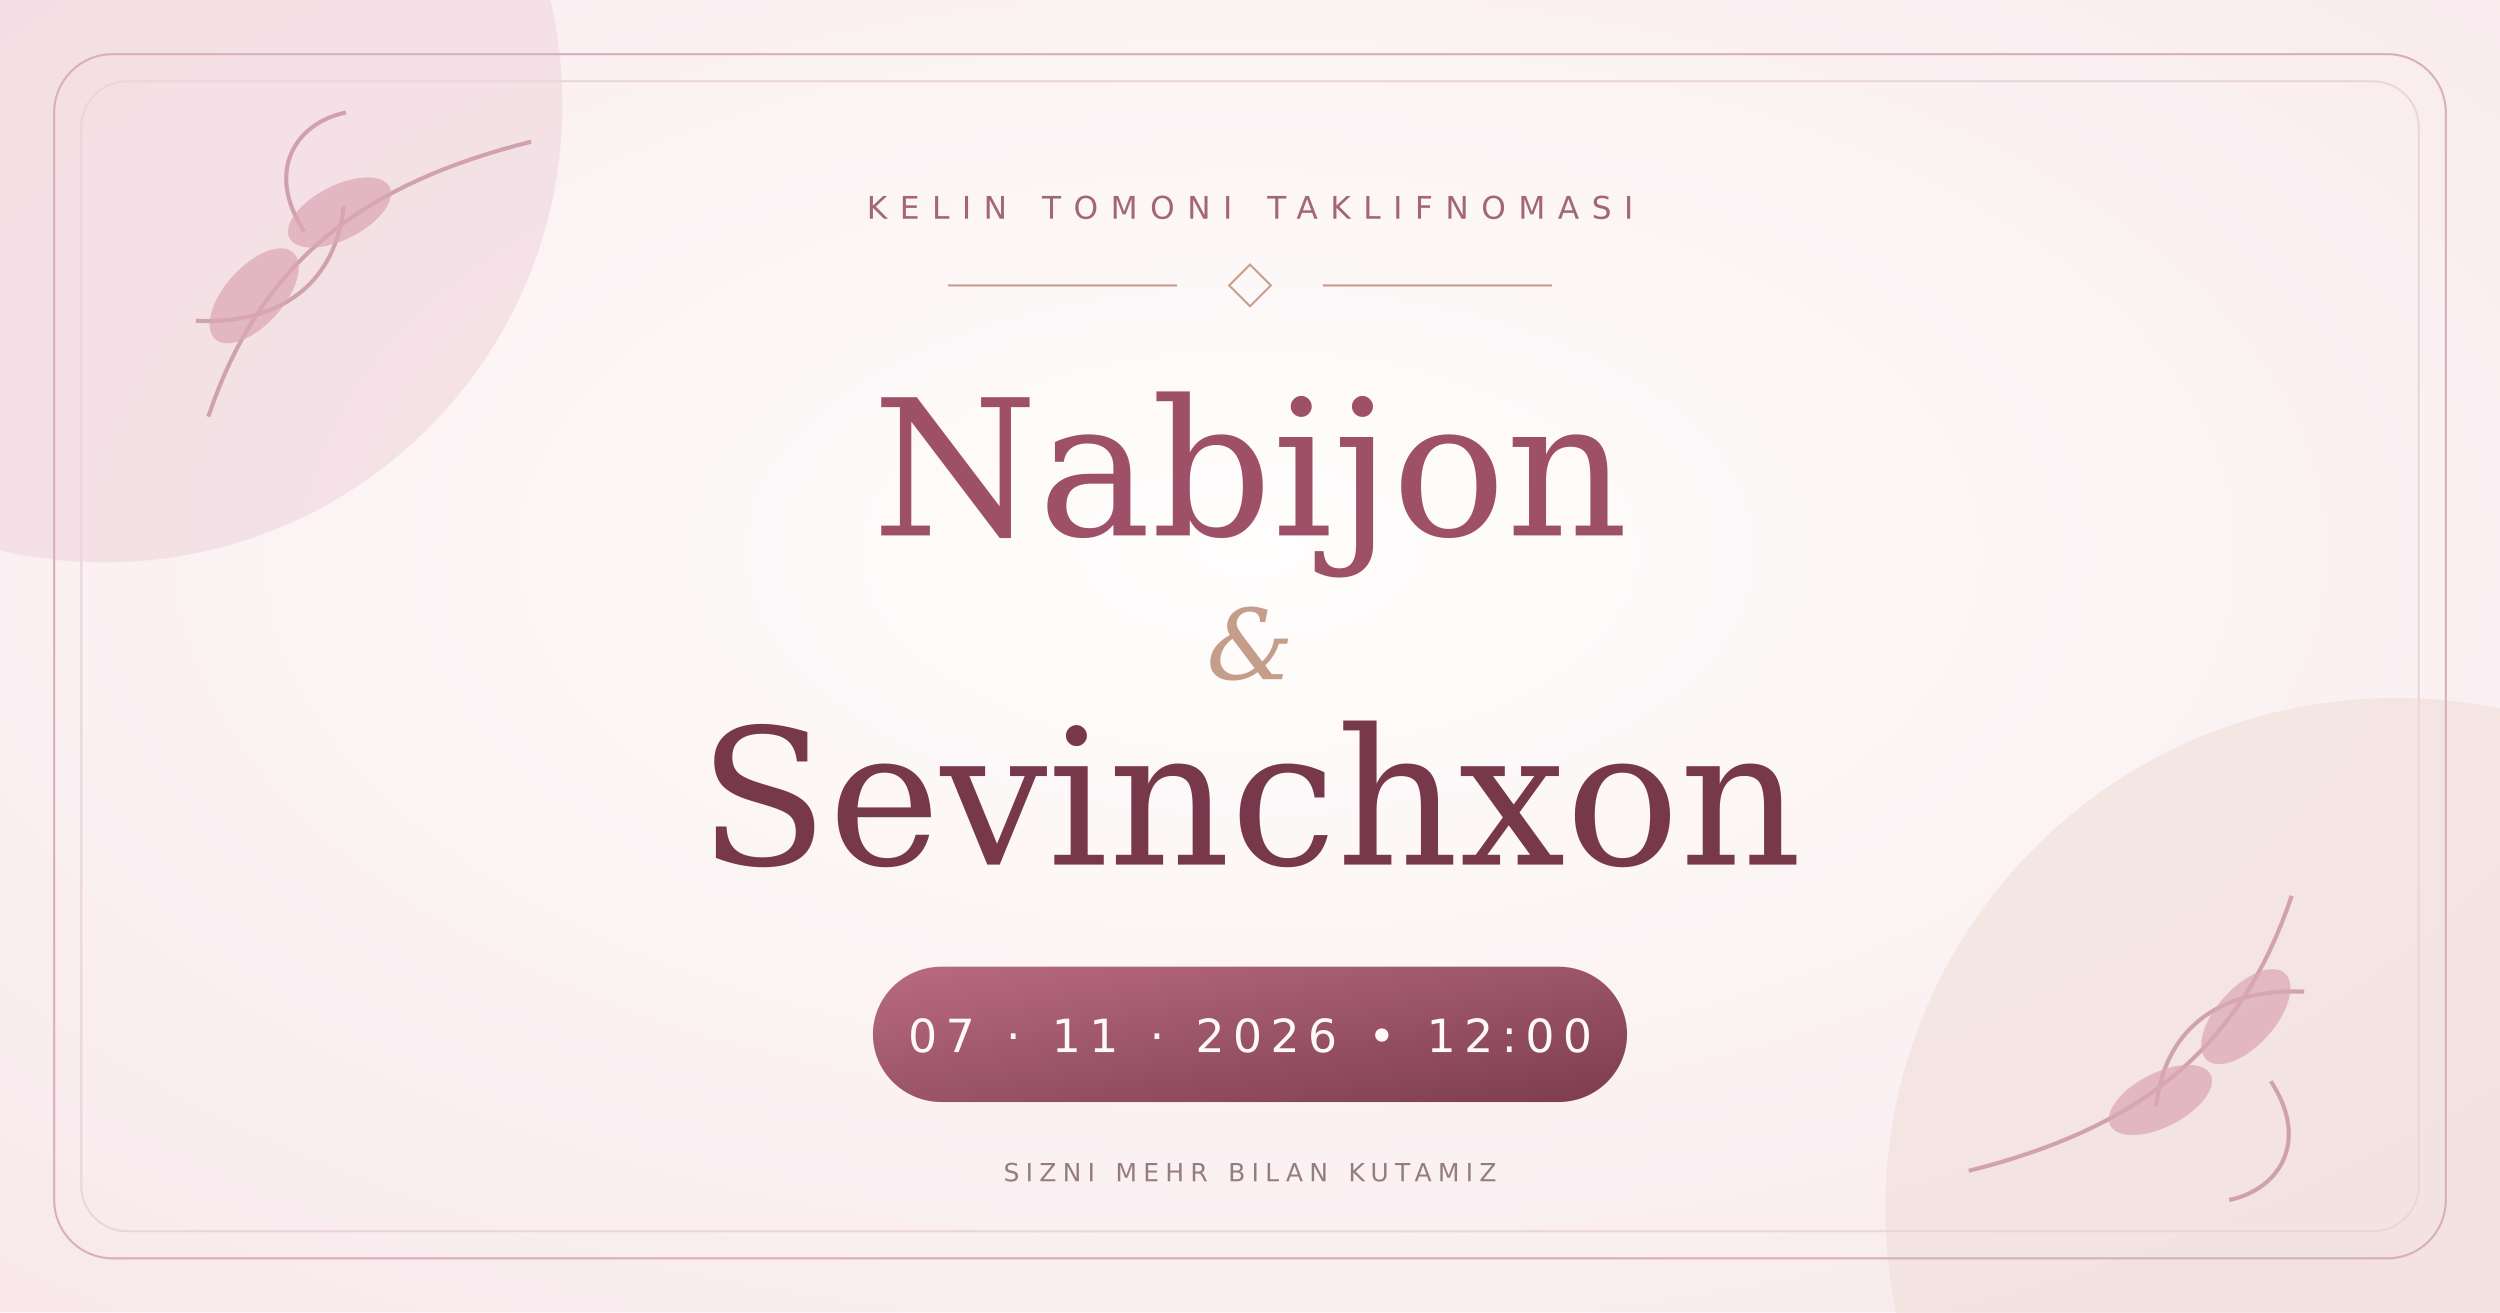
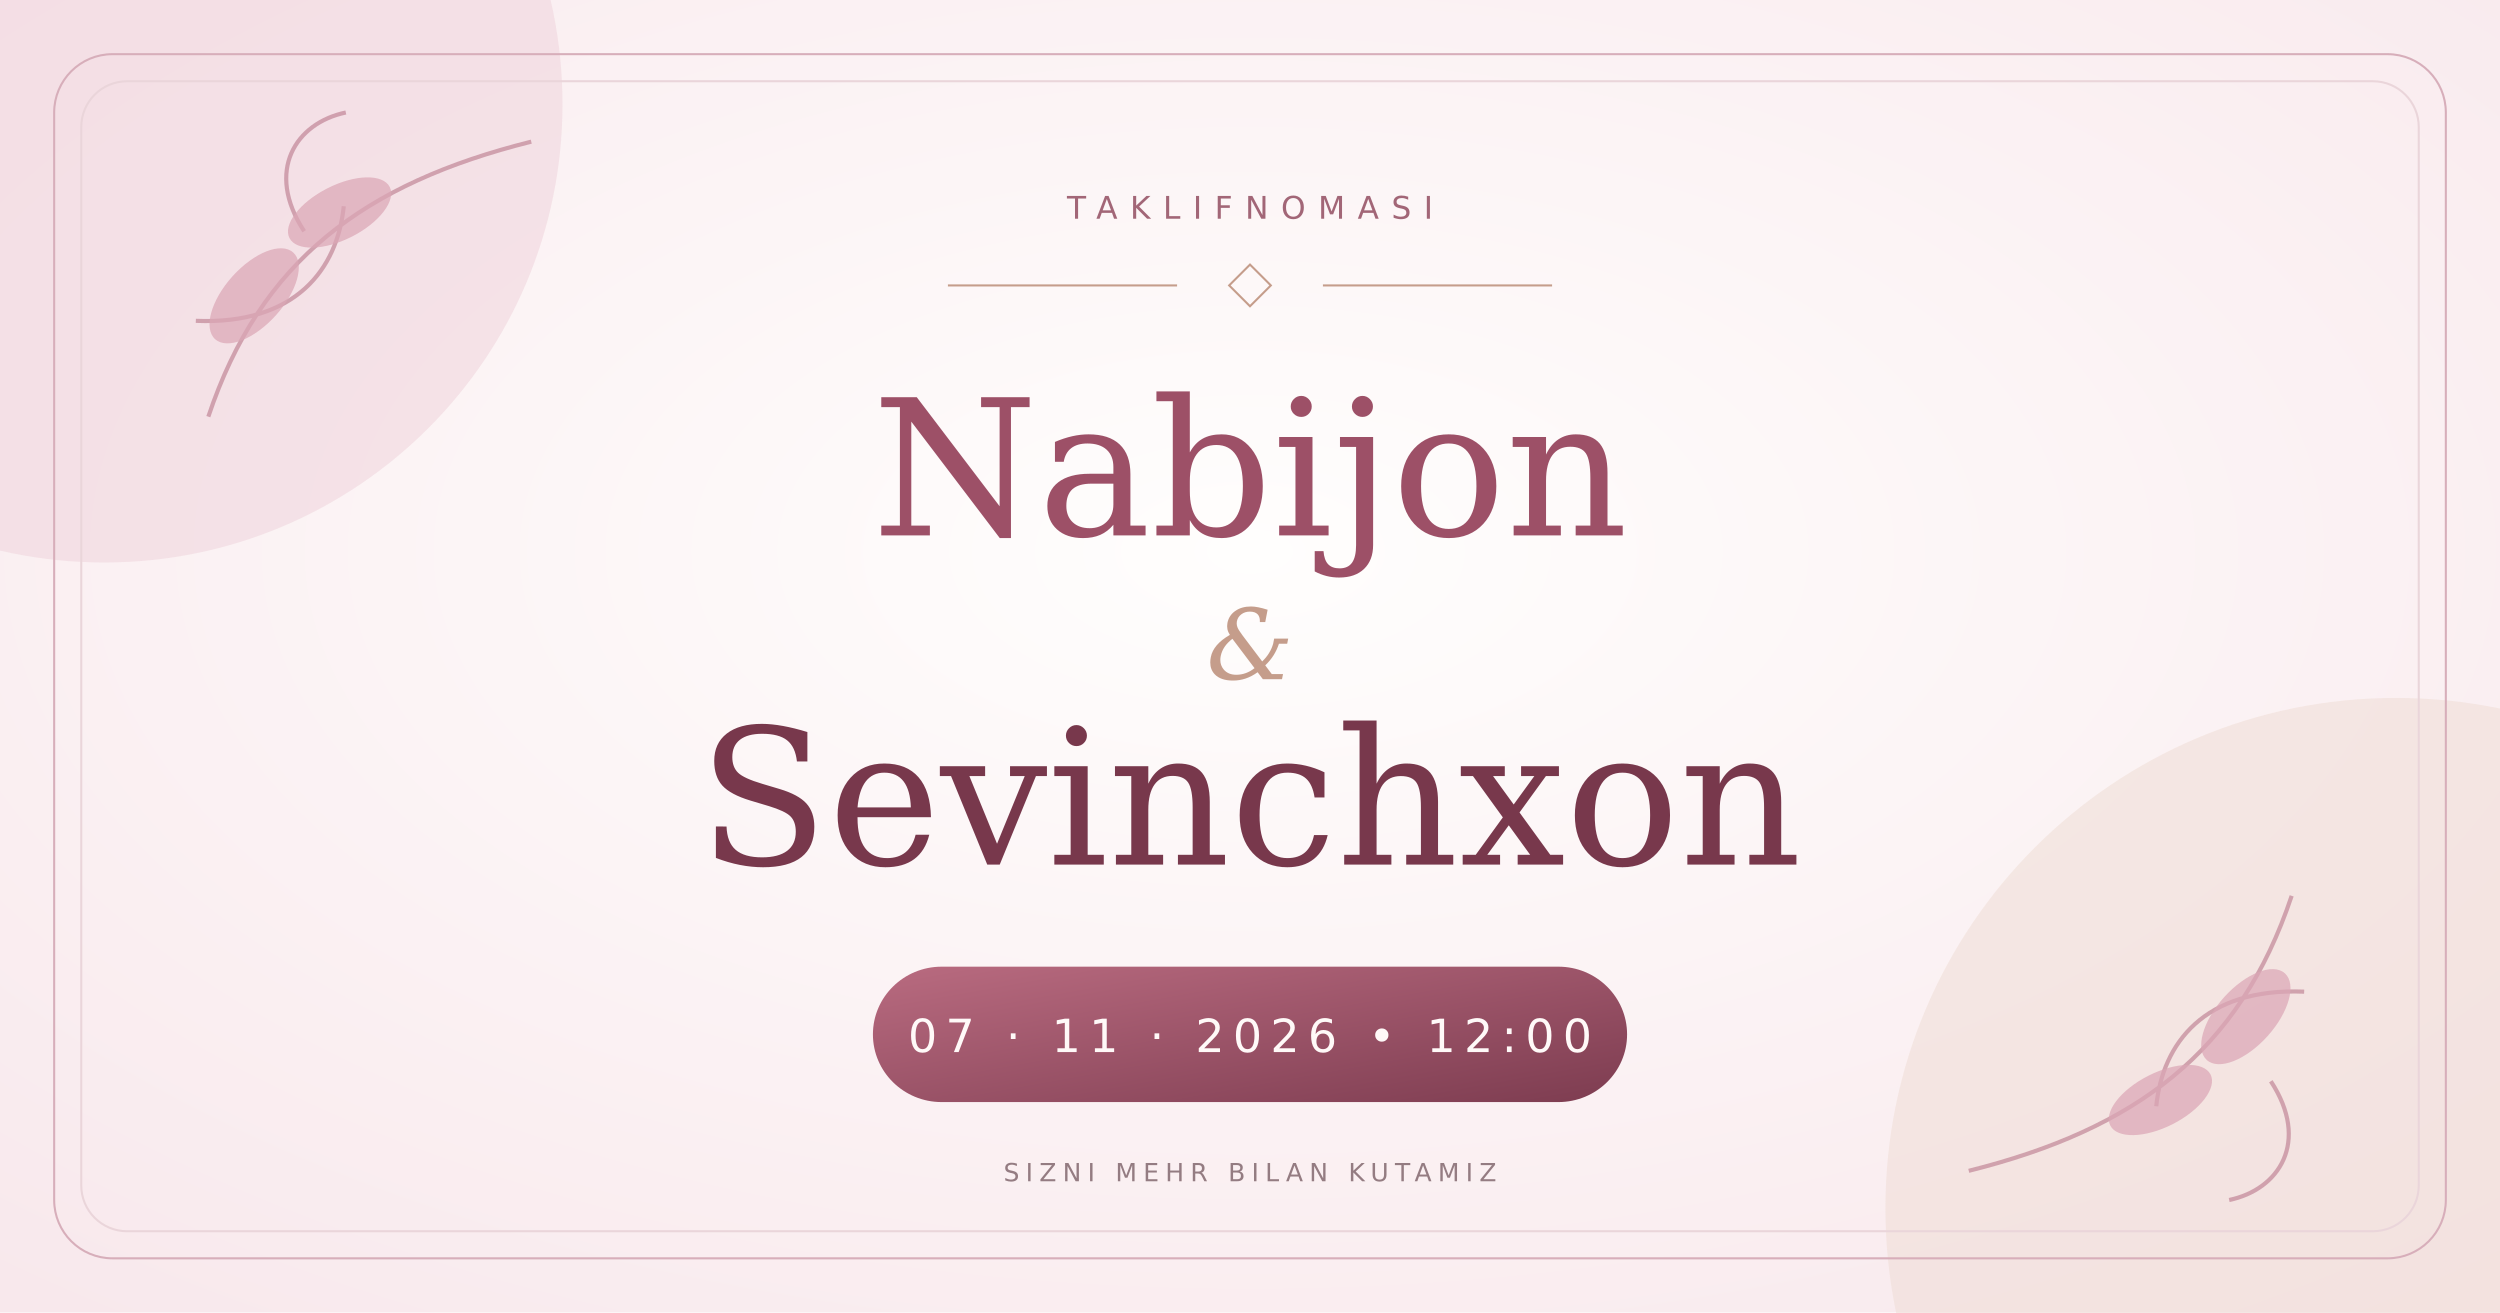
<svg xmlns="http://www.w3.org/2000/svg" width="1200" height="630" viewBox="0 0 1200 630">
  <defs>
    <radialGradient id="paper" cx="50%" cy="42%" r="75%">
      <stop offset="0" stop-color="#fffefd" />
      <stop offset="1" stop-color="#f8e8ec" />
    </radialGradient>
    <linearGradient id="rose" x1="0" y1="0" x2="1" y2="1">
      <stop stop-color="#b96b80" />
      <stop offset="1" stop-color="#7d3c50" />
    </linearGradient>
  </defs>
  <rect width="1200" height="630" fill="url(#paper)" />
  <circle cx="50" cy="50" r="220" fill="#f0d7de" opacity=".62" />
  <circle cx="1150" cy="580" r="245" fill="#efddd5" opacity=".55" />
  <rect x="26" y="26" width="1148" height="578" rx="28" fill="none" stroke="#d7aeba" />
  <rect x="39" y="39" width="1122" height="552" rx="22" fill="none" stroke="#ead5da" />
  <path d="M100 200C125 125 175 88 255 68M94 154c48 2 68-25 71-55M146 111c-19-29-4-52 20-57M1100 430c-25 75-75 112-155 132m161-86c-48-2-68 25-71 55m55-12c19 29 4 52-20 57" fill="none" stroke="#bd7e91" stroke-width="2" opacity=".65" />
  <g fill="#dba6b5" opacity=".72">
    <ellipse cx="122" cy="142" rx="14" ry="28" transform="rotate(42 122 142)" />
    <ellipse cx="163" cy="102" rx="13" ry="27" transform="rotate(63 163 102)" />
    <ellipse cx="1078" cy="488" rx="14" ry="28" transform="rotate(42 1078 488)" />
    <ellipse cx="1037" cy="528" rx="13" ry="27" transform="rotate(63 1037 528)" />
  </g>
-   <text x="600" y="105" text-anchor="middle" font-family="DejaVu Sans" letter-spacing="6" font-size="15" fill="#a26677">KELIN TOMONI TAKLIFNOMASI</text>
+   <text x="600" y="105" text-anchor="middle" font-family="DejaVu Sans" letter-spacing="6" font-size="15" fill="#a26677">TAKLIFNOMASI</text>
  <path d="M455 137H565M635 137H745M600 127l10 10-10 10-10-10Z" fill="none" stroke="#c59d8b" />
  <text x="600" y="257" text-anchor="middle" font-family="DejaVu Serif" font-size="91" fill="#9d5067">Nabijon</text>
  <text x="600" y="326" text-anchor="middle" font-family="DejaVu Serif" font-style="italic" font-size="47" fill="#c59d8b">&amp;</text>
  <text x="600" y="415" text-anchor="middle" font-family="DejaVu Serif" font-size="91" fill="#78384c">Sevinchxon</text>
  <rect x="419" y="464" width="362" height="65" rx="33" fill="url(#rose)" />
  <text x="600" y="505" text-anchor="middle" font-family="DejaVu Sans" letter-spacing="4" font-size="22" fill="#fff9f8">07 · 11 · 2026  •  12:00</text>
  <text x="600" y="567" text-anchor="middle" font-family="DejaVu Sans" letter-spacing="3" font-size="12" fill="#947c82">SIZNI MEHR BILAN KUTAMIZ</text>
</svg>
